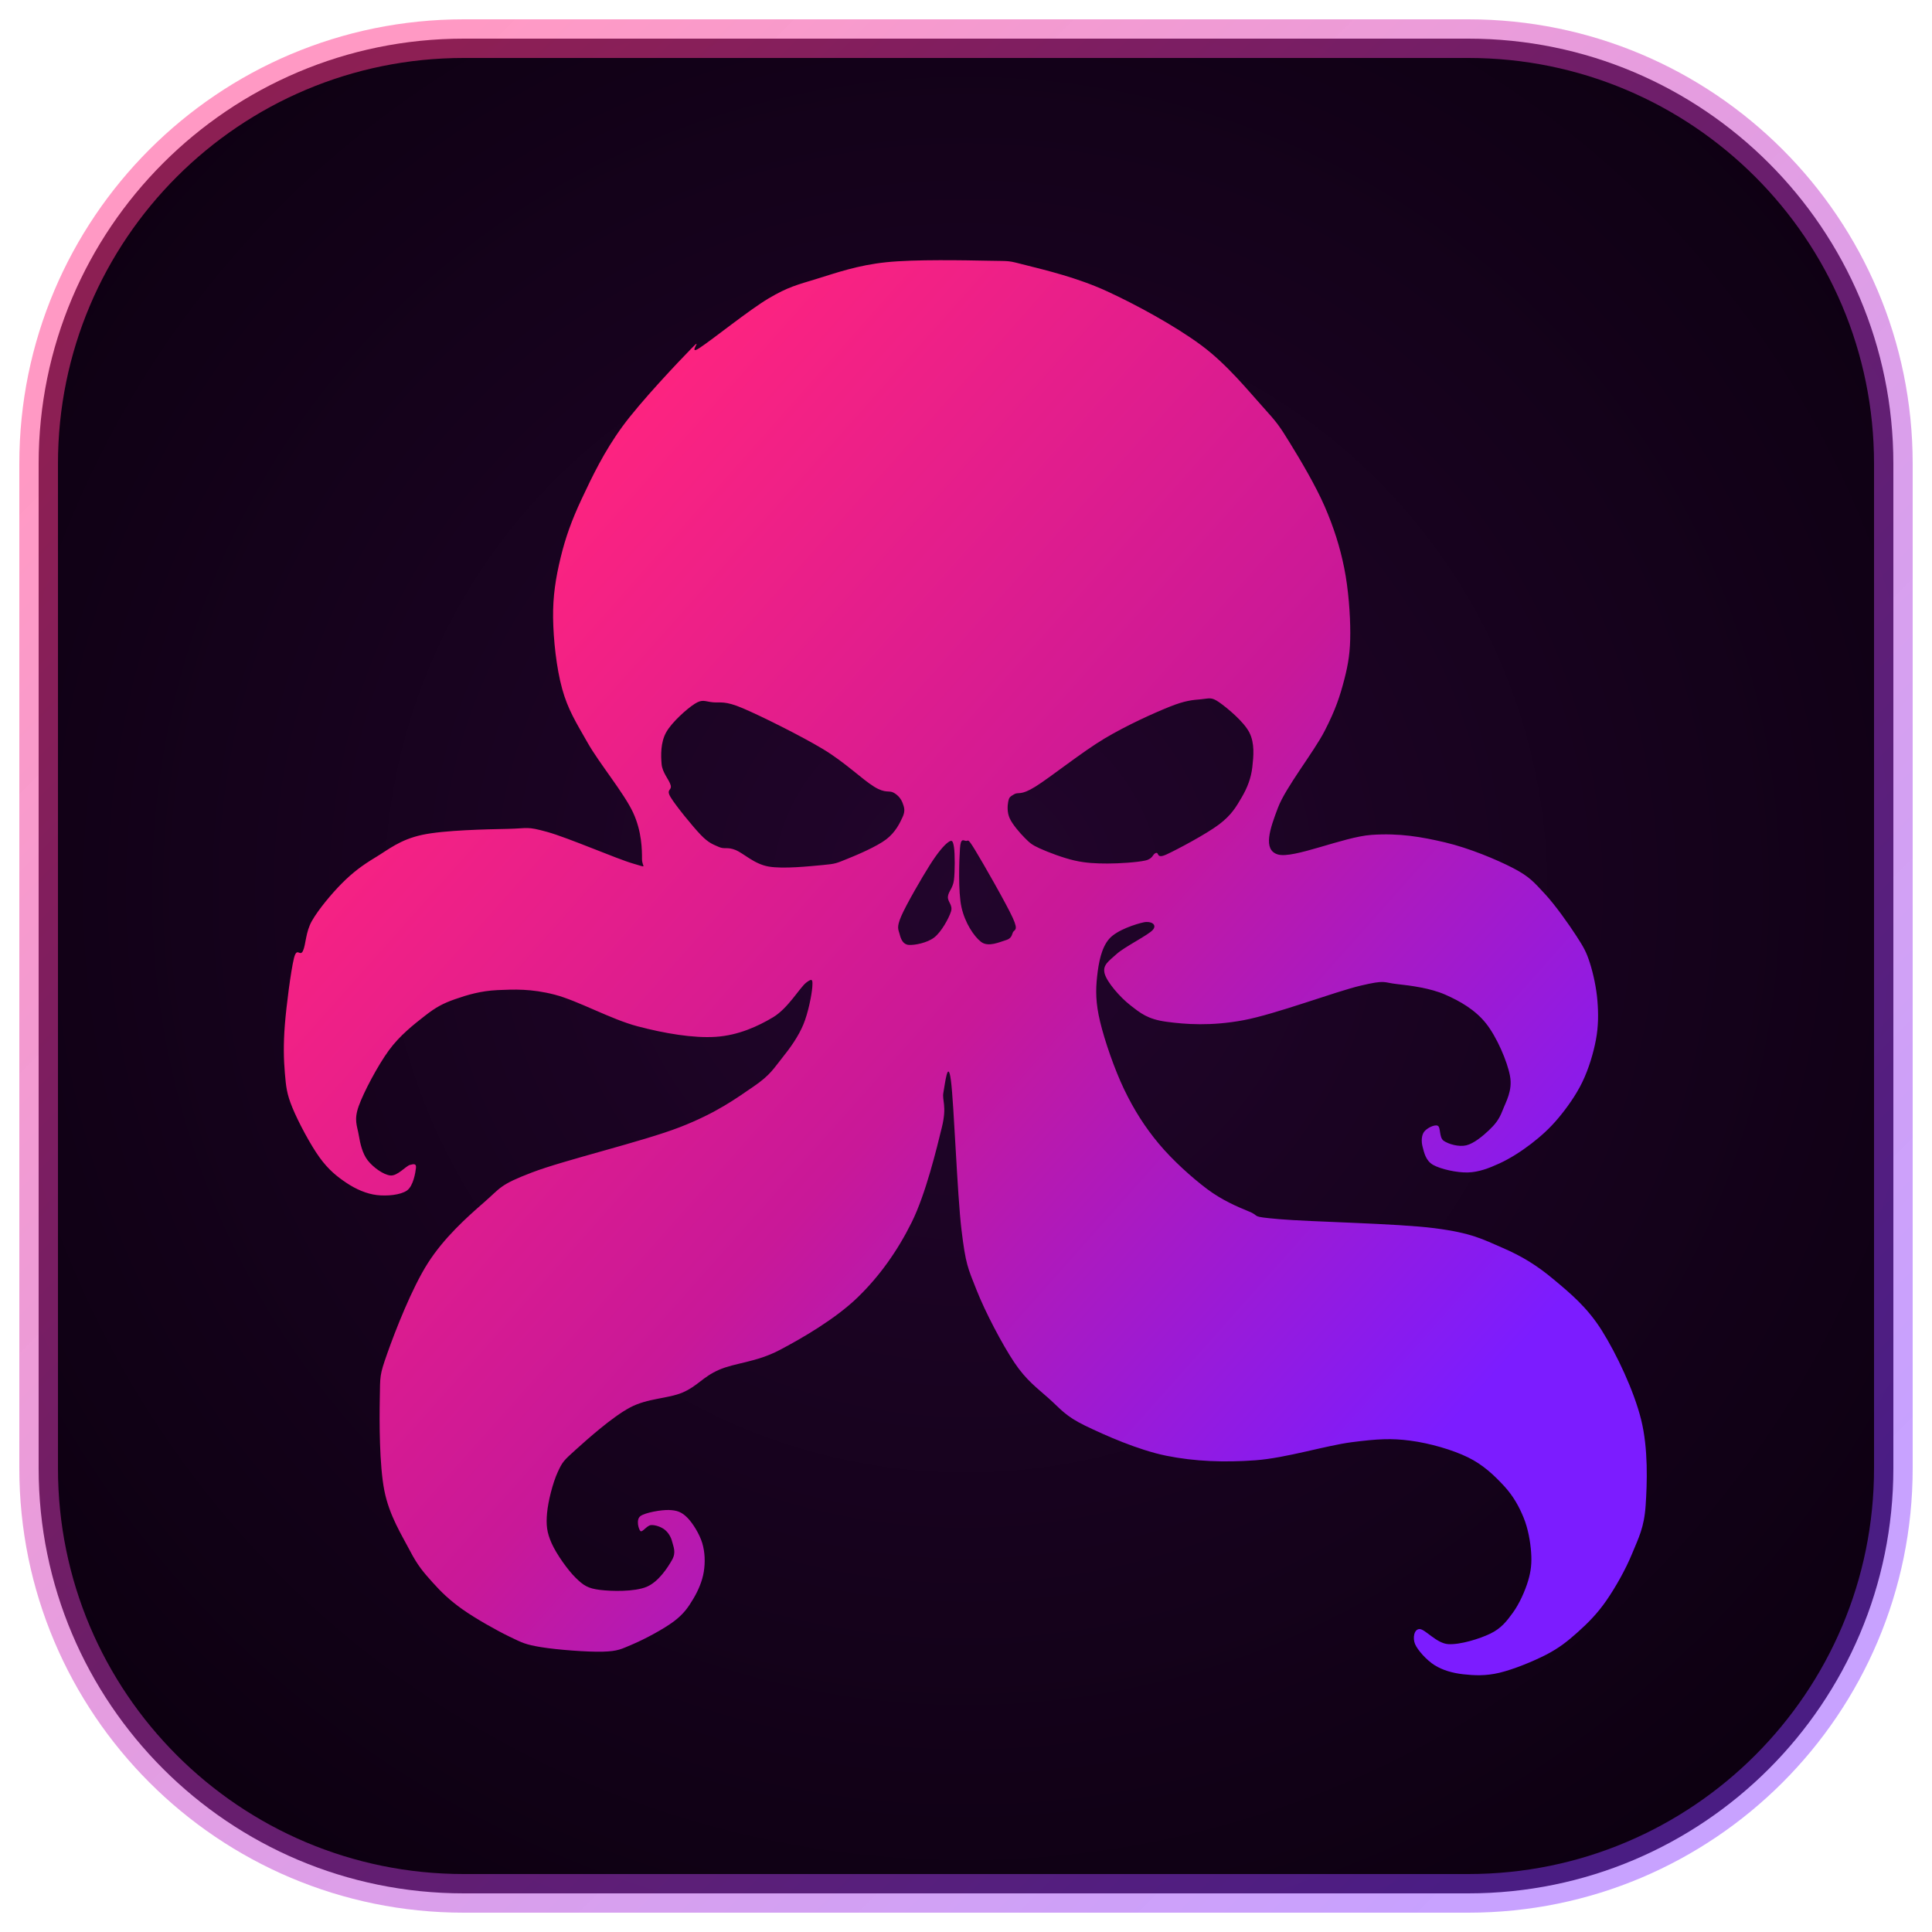
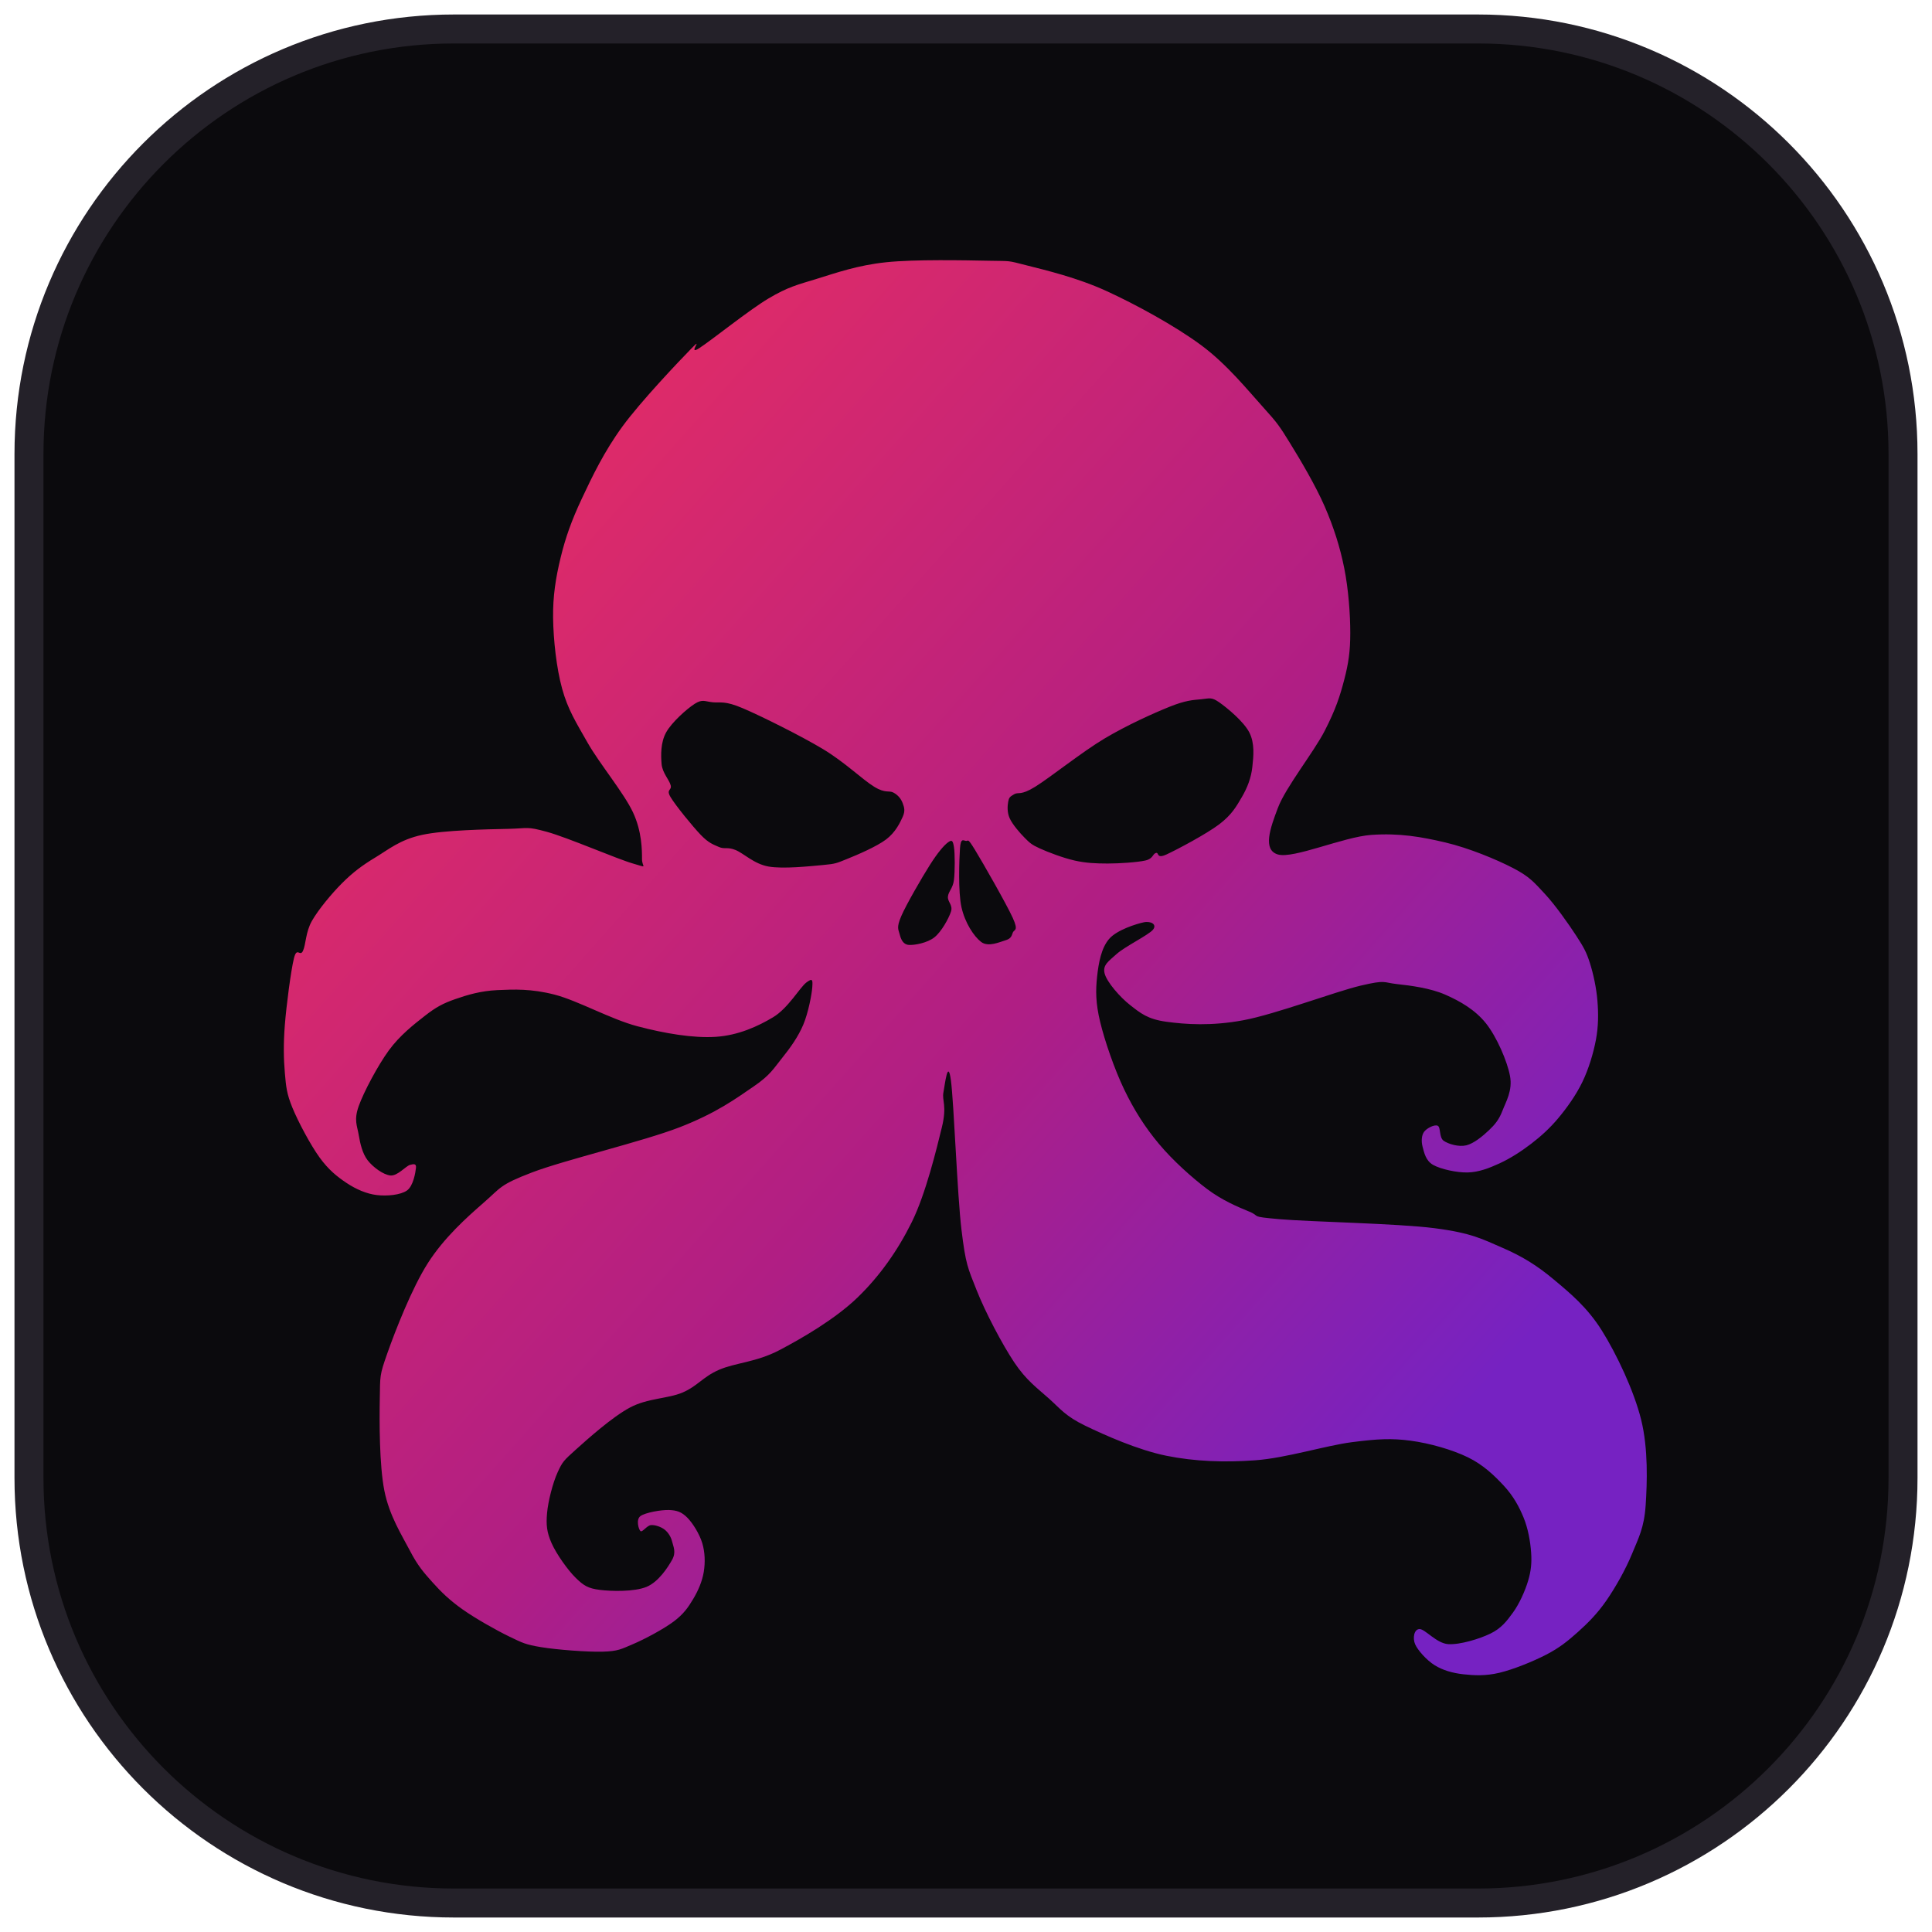
<svg xmlns="http://www.w3.org/2000/svg" viewBox="0 0 100 100" fill="none">
  <defs>
-     <radialGradient id="bg" cx="50%" cy="46%" r="62%">
-       <stop offset="0%" stop-color="#22052c" />
-       <stop offset="100%" stop-color="#0d0011" />
-     </radialGradient>
-     <linearGradient id="prism" x1="16%" y1="18%" x2="86%" y2="82%">
-       <stop offset="0%" stop-color="#ff247f" />
-       <stop offset="52%" stop-color="#c91898" />
-       <stop offset="100%" stop-color="#7c1cff" />
-     </linearGradient>
-     <linearGradient id="rim" x1="12%" y1="12%" x2="88%" y2="88%">
-       <stop offset="0%" stop-color="#ff3b8e" stop-opacity="0.52" />
-       <stop offset="100%" stop-color="#8b3dff" stop-opacity="0.48" />
+     <linearGradient id="satin" x1="16%" y1="18%" x2="86%" y2="82%">
+       <stop offset="0%" stop-color="#df2b68" />
+       <stop offset="54%" stop-color="#b01e84" />
+       <stop offset="100%" stop-color="#7622c2" />
    </linearGradient>
  </defs>
-   <rect x="2" y="2" width="96" height="96" rx="22" fill="url(#bg)" stroke="url(#rim)" stroke-width="2" />
+   <rect x="1.5" y="1.5" width="97" height="97" rx="22" fill="#0b0a0d" stroke="#242129" stroke-width="1.5" />
  <g transform="translate(11 11) scale(0.78)">
-     <path fill="url(#prism)" fill-rule="evenodd" d="M36.90 5.70C35.60 6.47 33.15 8.45 32.30 9.00C31.45 9.55 32.65 8.13 31.80 9.00C30.95 9.87 28.42 12.53 27.20 14.20C25.98 15.87 25.18 17.55 24.50 19.00C23.82 20.45 23.42 21.58 23.10 22.90C22.78 24.22 22.58 25.45 22.60 26.90C22.62 28.35 22.82 30.22 23.20 31.60C23.58 32.98 24.12 33.83 24.90 35.20C25.68 36.57 27.30 38.52 27.90 39.80C28.50 41.08 28.50 42.33 28.50 42.90C28.50 43.47 28.95 43.50 27.90 43.20C26.85 42.90 23.58 41.48 22.20 41.10C20.82 40.72 20.98 40.87 19.60 40.90C18.22 40.93 15.37 40.98 13.90 41.30C12.43 41.62 11.68 42.27 10.80 42.80C9.92 43.33 9.30 43.80 8.60 44.50C7.90 45.20 7.03 46.25 6.60 47.00C6.17 47.75 6.20 48.58 6.00 49.00C5.80 49.42 5.60 48.68 5.40 49.50C5.20 50.32 4.90 52.63 4.80 53.90C4.70 55.17 4.72 56.18 4.80 57.10C4.88 58.02 4.92 58.47 5.30 59.40C5.68 60.33 6.50 61.87 7.10 62.70C7.70 63.53 8.27 63.98 8.90 64.40C9.53 64.82 10.23 65.12 10.90 65.20C11.57 65.28 12.47 65.20 12.90 64.90C13.33 64.60 13.47 63.68 13.50 63.40C13.53 63.12 13.38 63.12 13.10 63.20C12.82 63.28 12.27 63.95 11.80 63.90C11.33 63.85 10.65 63.35 10.30 62.90C9.95 62.45 9.80 61.80 9.70 61.20C9.60 60.60 9.37 60.23 9.70 59.30C10.03 58.37 10.97 56.60 11.70 55.60C12.43 54.60 13.37 53.87 14.10 53.30C14.83 52.73 15.30 52.48 16.10 52.20C16.90 51.92 17.80 51.65 18.90 51.60C20.00 51.55 21.15 51.50 22.70 51.90C24.25 52.30 26.42 53.53 28.20 54.00C29.98 54.47 31.90 54.80 33.40 54.70C34.90 54.60 36.20 54.00 37.20 53.40C38.20 52.80 38.97 51.43 39.40 51.10C39.83 50.77 39.83 50.93 39.80 51.40C39.77 51.87 39.53 53.12 39.20 53.90C38.87 54.68 38.35 55.42 37.80 56.10C37.25 56.78 37.03 57.23 35.90 58.00C34.77 58.77 33.45 59.75 31.00 60.70C28.55 61.65 23.37 62.87 21.20 63.70C19.03 64.53 19.15 64.70 18.00 65.70C16.85 66.70 15.37 68.03 14.30 69.70C13.23 71.37 12.13 74.20 11.60 75.70C11.07 77.20 11.13 77.18 11.10 78.70C11.07 80.22 11.07 83.12 11.40 84.80C11.73 86.48 12.57 87.78 13.10 88.80C13.63 89.82 14.02 90.25 14.60 90.90C15.18 91.55 15.75 92.10 16.60 92.70C17.45 93.30 18.83 94.08 19.70 94.50C20.57 94.92 20.77 95.03 21.80 95.20C22.83 95.37 24.88 95.53 25.90 95.50C26.92 95.47 27.12 95.33 27.90 95.00C28.68 94.67 29.93 94.00 30.60 93.50C31.27 93.00 31.57 92.55 31.90 92.00C32.23 91.45 32.50 90.82 32.60 90.20C32.70 89.58 32.68 88.90 32.50 88.30C32.32 87.70 31.87 86.97 31.50 86.60C31.13 86.23 30.82 86.12 30.30 86.10C29.78 86.08 28.72 86.27 28.40 86.50C28.08 86.73 28.28 87.40 28.40 87.50C28.52 87.60 28.83 87.12 29.10 87.10C29.37 87.08 29.77 87.22 30.00 87.40C30.23 87.58 30.42 87.87 30.50 88.20C30.58 88.53 30.78 88.90 30.50 89.40C30.22 89.90 29.60 90.87 28.80 91.20C28.00 91.53 26.48 91.50 25.70 91.40C24.92 91.30 24.63 91.12 24.10 90.60C23.57 90.08 22.82 89.02 22.50 88.30C22.18 87.58 22.13 87.08 22.20 86.30C22.27 85.52 22.58 84.30 22.90 83.60C23.22 82.90 23.30 82.82 24.10 82.10C24.90 81.38 26.52 79.93 27.70 79.30C28.88 78.67 30.22 78.72 31.20 78.30C32.18 77.88 32.53 77.27 33.60 76.80C34.67 76.33 36.07 76.30 37.60 75.50C39.13 74.70 41.33 73.42 42.80 72.00C44.27 70.58 45.47 68.88 46.40 67.00C47.33 65.12 48.05 62.13 48.40 60.70C48.75 59.27 48.40 58.92 48.50 58.40C48.60 57.88 48.80 56.08 49.00 57.60C49.20 59.12 49.42 65.18 49.70 67.50C49.98 69.82 50.12 70.03 50.70 71.50C51.28 72.97 52.40 75.10 53.20 76.30C54.00 77.50 54.72 78.00 55.50 78.70C56.28 79.40 56.60 79.87 57.90 80.50C59.20 81.13 61.42 82.12 63.30 82.50C65.18 82.88 67.15 82.95 69.20 82.80C71.25 82.65 73.88 81.82 75.60 81.60C77.32 81.38 78.22 81.33 79.50 81.50C80.78 81.67 82.27 82.10 83.30 82.60C84.33 83.10 85.08 83.83 85.70 84.50C86.32 85.17 86.70 85.87 87.00 86.60C87.30 87.33 87.45 88.20 87.50 88.90C87.55 89.60 87.50 90.13 87.30 90.80C87.10 91.47 86.72 92.32 86.30 92.90C85.88 93.48 85.52 93.95 84.80 94.30C84.08 94.65 82.78 95.05 82.00 95.00C81.22 94.95 80.47 94.00 80.10 94.00C79.73 94.00 79.63 94.60 79.80 95.00C79.97 95.40 80.57 96.07 81.10 96.40C81.63 96.73 82.28 96.92 83.00 97.00C83.72 97.08 84.48 97.12 85.40 96.90C86.32 96.68 87.63 96.15 88.50 95.70C89.37 95.25 89.93 94.80 90.60 94.20C91.27 93.60 91.90 92.97 92.50 92.10C93.10 91.23 93.77 90.05 94.20 89.00C94.63 87.95 95.00 87.28 95.10 85.80C95.20 84.32 95.28 82.03 94.80 80.10C94.32 78.17 93.17 75.75 92.20 74.20C91.23 72.65 90.10 71.72 89.00 70.80C87.90 69.88 86.92 69.27 85.60 68.70C84.28 68.13 83.57 67.72 81.10 67.40C78.63 67.08 72.85 66.98 70.80 66.80C68.75 66.62 69.60 66.63 68.80 66.30C68.00 65.97 67.00 65.55 66.00 64.80C65.00 64.05 63.72 62.90 62.80 61.80C61.88 60.70 61.15 59.55 60.50 58.20C59.85 56.85 59.20 54.95 58.90 53.70C58.60 52.45 58.60 51.62 58.70 50.70C58.80 49.78 58.98 48.80 59.50 48.20C60.02 47.60 61.32 47.20 61.80 47.10C62.28 47.00 62.70 47.25 62.40 47.60C62.10 47.95 60.53 48.72 60.00 49.20C59.47 49.68 59.05 49.93 59.20 50.50C59.35 51.07 60.22 52.07 60.90 52.60C61.58 53.13 62.05 53.53 63.30 53.70C64.55 53.87 66.25 54.00 68.40 53.60C70.55 53.20 74.50 51.70 76.20 51.30C77.90 50.90 77.67 51.10 78.60 51.20C79.53 51.30 80.82 51.47 81.80 51.90C82.78 52.33 83.78 52.90 84.50 53.80C85.22 54.70 85.92 56.33 86.10 57.30C86.28 58.27 85.83 59.00 85.60 59.60C85.37 60.20 85.10 60.52 84.70 60.90C84.30 61.28 83.70 61.78 83.20 61.90C82.70 62.02 82.02 61.82 81.70 61.60C81.38 61.38 81.52 60.70 81.30 60.60C81.08 60.50 80.57 60.77 80.40 61.00C80.23 61.23 80.20 61.63 80.30 62.00C80.40 62.37 80.50 62.92 81.00 63.20C81.50 63.48 82.57 63.72 83.30 63.70C84.03 63.68 84.70 63.42 85.40 63.10C86.10 62.78 86.85 62.30 87.50 61.80C88.15 61.30 88.73 60.78 89.30 60.10C89.87 59.42 90.48 58.57 90.90 57.70C91.32 56.83 91.63 55.80 91.80 54.90C91.97 54.00 91.97 53.15 91.90 52.30C91.83 51.45 91.63 50.52 91.40 49.80C91.17 49.08 91.00 48.77 90.50 48.00C90.00 47.23 89.10 45.95 88.40 45.20C87.70 44.45 87.40 44.07 86.30 43.50C85.20 42.93 83.37 42.17 81.80 41.80C80.23 41.43 78.75 41.17 76.90 41.30C75.05 41.43 71.73 42.90 70.70 42.60C69.67 42.30 70.18 40.87 70.70 39.50C71.22 38.13 73.07 35.82 73.80 34.40C74.53 32.98 74.82 32.08 75.10 31.00C75.38 29.92 75.50 29.13 75.50 27.90C75.50 26.67 75.38 25.00 75.10 23.60C74.82 22.20 74.40 20.88 73.80 19.50C73.20 18.12 72.18 16.40 71.50 15.30C70.82 14.20 70.68 13.98 69.70 12.90C68.72 11.82 67.33 10.08 65.60 8.80C63.87 7.52 61.23 6.08 59.30 5.20C57.37 4.32 55.30 3.83 54.00 3.50C52.70 3.17 53.05 3.23 51.50 3.20C49.95 3.17 46.60 3.10 44.70 3.30C42.80 3.50 41.40 4.00 40.10 4.40C38.80 4.80 38.20 4.93 36.90 5.70ZM48.80 41.80C49.07 41.60 49.13 41.68 49.20 42.10C49.27 42.52 49.27 43.75 49.20 44.30C49.13 44.85 48.83 45.05 48.80 45.40C48.77 45.75 49.15 45.95 49.00 46.40C48.85 46.85 48.37 47.73 47.90 48.10C47.43 48.47 46.58 48.63 46.20 48.60C45.82 48.57 45.68 48.22 45.60 47.90C45.52 47.58 45.37 47.47 45.70 46.70C46.03 45.93 47.08 44.12 47.60 43.30C48.12 42.48 48.53 42.00 48.80 41.80ZM50.00 41.70C50.17 41.72 50.08 41.45 50.60 42.30C51.12 43.15 52.68 45.88 53.10 46.80C53.52 47.72 53.18 47.55 53.10 47.80C53.02 48.05 52.95 48.20 52.60 48.30C52.25 48.40 51.48 48.77 51.00 48.40C50.52 48.03 49.93 47.13 49.70 46.10C49.47 45.07 49.55 42.93 49.60 42.20C49.65 41.47 49.83 41.68 50.00 41.70ZM30.10 34.50C30.47 33.83 31.48 32.93 32.00 32.60C32.52 32.27 32.67 32.45 33.20 32.50C33.73 32.55 33.98 32.38 35.20 32.90C36.42 33.42 39.05 34.73 40.50 35.60C41.95 36.47 43.12 37.62 43.90 38.10C44.68 38.58 44.88 38.32 45.20 38.50C45.52 38.68 45.70 38.93 45.80 39.20C45.90 39.47 45.98 39.70 45.80 40.10C45.62 40.50 45.32 41.13 44.70 41.60C44.08 42.07 42.80 42.62 42.10 42.90C41.40 43.18 41.37 43.22 40.50 43.30C39.63 43.38 37.87 43.57 36.90 43.40C35.93 43.23 35.25 42.52 34.70 42.30C34.15 42.08 33.98 42.27 33.60 42.10C33.22 41.93 32.93 41.85 32.40 41.30C31.87 40.75 30.73 39.35 30.40 38.80C30.07 38.25 30.50 38.37 30.40 38.00C30.30 37.63 29.85 37.18 29.80 36.60C29.75 36.02 29.73 35.17 30.10 34.50ZM68.80 34.50C69.17 35.22 69.08 36.08 69.00 36.80C68.92 37.52 68.67 38.17 68.30 38.80C67.93 39.43 67.63 39.97 66.80 40.60C65.97 41.23 64.00 42.28 63.30 42.60C62.60 42.92 62.83 42.43 62.60 42.50C62.37 42.57 62.43 42.88 61.90 43.00C61.37 43.12 60.18 43.20 59.40 43.20C58.62 43.20 57.95 43.17 57.20 43.00C56.45 42.83 55.45 42.45 54.90 42.20C54.35 41.95 54.23 41.83 53.90 41.50C53.57 41.17 53.08 40.60 52.90 40.20C52.72 39.80 52.75 39.37 52.80 39.10C52.85 38.83 52.90 38.77 53.20 38.60C53.50 38.43 53.60 38.72 54.60 38.10C55.60 37.48 57.72 35.78 59.20 34.90C60.68 34.02 62.43 33.23 63.50 32.80C64.57 32.37 65.05 32.35 65.60 32.30C66.15 32.25 66.27 32.13 66.80 32.50C67.33 32.87 68.43 33.78 68.80 34.50Z" />
+     <path fill="url(#satin)" fill-rule="evenodd" d="M36.90 5.70C35.60 6.47 33.15 8.45 32.30 9.00C31.45 9.55 32.65 8.13 31.80 9.00C30.95 9.87 28.42 12.53 27.20 14.20C25.98 15.87 25.18 17.55 24.50 19.00C23.82 20.45 23.42 21.58 23.10 22.90C22.78 24.22 22.58 25.45 22.60 26.90C22.62 28.35 22.82 30.22 23.20 31.60C23.58 32.98 24.12 33.83 24.90 35.20C25.68 36.57 27.30 38.52 27.90 39.80C28.50 41.08 28.50 42.33 28.50 42.90C28.50 43.47 28.95 43.50 27.90 43.20C26.85 42.90 23.58 41.48 22.20 41.10C20.82 40.72 20.98 40.87 19.60 40.90C18.22 40.93 15.37 40.98 13.90 41.30C12.43 41.62 11.68 42.27 10.80 42.80C9.92 43.33 9.30 43.80 8.60 44.50C7.90 45.20 7.03 46.25 6.60 47.00C6.17 47.75 6.20 48.58 6.00 49.00C5.80 49.42 5.60 48.68 5.40 49.50C5.20 50.32 4.90 52.63 4.80 53.90C4.70 55.17 4.72 56.18 4.80 57.10C4.88 58.02 4.92 58.47 5.30 59.40C5.68 60.33 6.50 61.87 7.10 62.70C7.70 63.53 8.27 63.98 8.90 64.40C9.53 64.82 10.23 65.12 10.90 65.20C11.57 65.28 12.47 65.20 12.90 64.90C13.33 64.60 13.47 63.68 13.50 63.40C13.53 63.12 13.38 63.12 13.10 63.20C12.82 63.28 12.27 63.95 11.80 63.90C11.33 63.85 10.65 63.35 10.30 62.90C9.95 62.45 9.80 61.80 9.70 61.20C9.60 60.60 9.37 60.23 9.70 59.30C10.03 58.37 10.97 56.60 11.70 55.60C12.43 54.60 13.37 53.87 14.10 53.30C14.83 52.73 15.30 52.48 16.10 52.20C16.90 51.92 17.80 51.65 18.90 51.60C20.00 51.55 21.15 51.50 22.70 51.90C24.25 52.30 26.42 53.53 28.20 54.00C29.98 54.47 31.90 54.80 33.40 54.70C34.90 54.60 36.20 54.00 37.20 53.40C38.20 52.80 38.97 51.43 39.40 51.10C39.83 50.77 39.83 50.93 39.80 51.40C39.77 51.87 39.53 53.12 39.20 53.90C38.87 54.68 38.35 55.42 37.80 56.10C37.25 56.78 37.03 57.23 35.90 58.00C34.77 58.77 33.45 59.75 31.00 60.70C28.55 61.65 23.37 62.87 21.20 63.70C19.03 64.53 19.15 64.70 18.00 65.70C16.85 66.70 15.37 68.03 14.30 69.70C13.23 71.37 12.13 74.20 11.60 75.70C11.07 77.20 11.13 77.18 11.10 78.70C11.07 80.22 11.07 83.12 11.40 84.80C11.73 86.48 12.57 87.78 13.10 88.80C13.63 89.82 14.02 90.25 14.60 90.90C15.18 91.55 15.75 92.10 16.60 92.70C17.45 93.30 18.83 94.08 19.70 94.50C20.57 94.92 20.77 95.03 21.80 95.20C22.83 95.37 24.88 95.53 25.90 95.50C26.92 95.47 27.12 95.33 27.90 95.00C28.68 94.67 29.93 94.00 30.60 93.50C31.27 93.00 31.57 92.55 31.90 92.00C32.23 91.45 32.50 90.82 32.60 90.20C32.70 89.58 32.68 88.90 32.50 88.30C32.32 87.70 31.87 86.97 31.50 86.60C31.13 86.23 30.82 86.12 30.30 86.10C29.78 86.08 28.72 86.27 28.40 86.50C28.08 86.73 28.28 87.40 28.40 87.50C28.52 87.60 28.83 87.12 29.10 87.10C29.37 87.08 29.77 87.22 30.00 87.40C30.23 87.58 30.42 87.87 30.50 88.20C30.58 88.53 30.78 88.90 30.50 89.40C30.22 89.90 29.60 90.87 28.80 91.20C28.00 91.53 26.48 91.50 25.70 91.40C24.92 91.30 24.63 91.12 24.10 90.60C23.57 90.08 22.82 89.02 22.50 88.30C22.18 87.58 22.13 87.08 22.20 86.30C22.27 85.52 22.58 84.30 22.90 83.60C23.22 82.90 23.30 82.82 24.10 82.10C24.90 81.38 26.52 79.93 27.70 79.30C28.88 78.67 30.22 78.72 31.20 78.30C32.18 77.88 32.53 77.27 33.60 76.80C34.67 76.33 36.07 76.30 37.60 75.50C39.13 74.70 41.33 73.42 42.80 72.00C44.27 70.58 45.47 68.88 46.40 67.00C47.33 65.12 48.05 62.13 48.40 60.70C48.75 59.27 48.40 58.92 48.50 58.40C48.60 57.88 48.80 56.08 49.00 57.60C49.20 59.12 49.42 65.18 49.70 67.50C49.98 69.82 50.12 70.03 50.70 71.50C51.28 72.97 52.40 75.10 53.20 76.30C54.00 77.50 54.72 78.00 55.50 78.70C56.28 79.40 56.60 79.87 57.90 80.50C59.20 81.13 61.42 82.12 63.30 82.50C65.18 82.88 67.15 82.95 69.20 82.80C71.25 82.65 73.88 81.82 75.60 81.60C77.32 81.38 78.22 81.33 79.50 81.50C80.78 81.67 82.27 82.10 83.30 82.60C84.33 83.10 85.08 83.83 85.70 84.50C86.32 85.17 86.70 85.87 87.00 86.60C87.30 87.33 87.45 88.20 87.50 88.90C87.55 89.60 87.50 90.13 87.30 90.80C87.10 91.47 86.72 92.32 86.30 92.90C85.88 93.48 85.52 93.95 84.80 94.30C84.08 94.65 82.78 95.05 82.00 95.00C81.22 94.95 80.47 94.00 80.10 94.00C79.73 94.00 79.63 94.60 79.80 95.00C79.97 95.40 80.57 96.07 81.10 96.40C81.63 96.73 82.28 96.92 83.00 97.00C83.72 97.08 84.48 97.12 85.40 96.90C86.32 96.68 87.63 96.15 88.50 95.70C89.37 95.25 89.93 94.80 90.60 94.20C91.27 93.60 91.90 92.97 92.50 92.10C93.10 91.23 93.77 90.05 94.20 89.00C94.63 87.95 95.00 87.28 95.10 85.80C95.20 84.32 95.28 82.03 94.80 80.10C94.32 78.17 93.17 75.75 92.20 74.20C91.23 72.65 90.10 71.72 89.00 70.80C87.90 69.88 86.92 69.27 85.60 68.70C84.28 68.13 83.57 67.72 81.10 67.40C78.63 67.08 72.85 66.98 70.80 66.80C68.75 66.62 69.60 66.63 68.80 66.30C68.00 65.97 67.00 65.55 66.00 64.80C65.00 64.05 63.72 62.90 62.80 61.80C61.88 60.70 61.15 59.55 60.50 58.20C59.85 56.85 59.20 54.95 58.90 53.70C58.60 52.45 58.60 51.62 58.70 50.70C58.80 49.78 58.98 48.80 59.50 48.20C60.02 47.60 61.32 47.20 61.80 47.10C62.28 47.00 62.70 47.25 62.40 47.60C62.10 47.95 60.53 48.72 60.00 49.20C59.47 49.68 59.05 49.93 59.20 50.50C59.35 51.07 60.22 52.07 60.90 52.60C61.58 53.13 62.05 53.53 63.30 53.70C64.55 53.87 66.25 54.00 68.40 53.60C70.55 53.20 74.50 51.70 76.20 51.30C77.90 50.90 77.67 51.10 78.60 51.20C79.53 51.30 80.82 51.47 81.80 51.90C82.78 52.33 83.78 52.90 84.50 53.80C85.22 54.70 85.92 56.33 86.10 57.30C86.28 58.27 85.83 59.00 85.60 59.60C85.37 60.20 85.10 60.52 84.70 60.90C84.30 61.28 83.70 61.78 83.20 61.90C82.70 62.02 82.02 61.82 81.70 61.60C81.38 61.38 81.52 60.70 81.30 60.60C81.08 60.50 80.57 60.77 80.40 61.00C80.23 61.23 80.20 61.63 80.30 62.00C80.40 62.37 80.50 62.92 81.00 63.20C81.50 63.48 82.57 63.72 83.30 63.70C84.03 63.68 84.70 63.42 85.40 63.10C86.10 62.78 86.85 62.30 87.50 61.80C88.15 61.30 88.73 60.78 89.30 60.10C89.87 59.42 90.48 58.57 90.90 57.70C91.32 56.83 91.63 55.80 91.80 54.90C91.97 54.00 91.97 53.15 91.90 52.30C91.83 51.45 91.63 50.52 91.40 49.80C91.17 49.08 91.00 48.77 90.50 48.00C90.00 47.23 89.10 45.95 88.40 45.20C87.70 44.45 87.40 44.07 86.30 43.50C85.20 42.93 83.37 42.17 81.80 41.80C80.23 41.43 78.75 41.17 76.90 41.30C75.05 41.43 71.73 42.90 70.70 42.60C69.67 42.30 70.18 40.87 70.70 39.50C71.22 38.13 73.07 35.82 73.80 34.40C74.53 32.98 74.82 32.08 75.10 31.00C75.38 29.92 75.50 29.13 75.50 27.90C75.50 26.67 75.38 25.00 75.10 23.60C74.82 22.20 74.40 20.88 73.80 19.50C73.20 18.12 72.18 16.40 71.50 15.30C70.82 14.20 70.68 13.98 69.70 12.90C68.72 11.82 67.33 10.08 65.60 8.80C63.87 7.52 61.23 6.08 59.30 5.20C57.37 4.32 55.30 3.83 54.00 3.50C52.70 3.17 53.05 3.23 51.50 3.20C49.95 3.17 46.60 3.10 44.70 3.30C42.80 3.50 41.40 4.00 40.10 4.40C38.80 4.80 38.20 4.93 36.90 5.70ZM48.80 41.80C49.07 41.60 49.13 41.68 49.20 42.10C49.27 42.52 49.27 43.75 49.20 44.30C49.13 44.85 48.83 45.05 48.80 45.40C48.77 45.75 49.15 45.95 49.00 46.40C48.85 46.85 48.37 47.73 47.90 48.10C47.43 48.47 46.58 48.63 46.20 48.60C45.82 48.57 45.68 48.22 45.60 47.90C45.52 47.58 45.37 47.47 45.70 46.70C46.03 45.93 47.08 44.12 47.60 43.30C48.12 42.48 48.53 42.00 48.80 41.80ZM50.00 41.70C50.17 41.72 50.08 41.45 50.60 42.30C51.12 43.15 52.68 45.88 53.10 46.80C53.52 47.72 53.18 47.55 53.10 47.80C53.02 48.05 52.95 48.20 52.60 48.30C52.25 48.40 51.48 48.77 51.00 48.40C50.52 48.03 49.93 47.13 49.70 46.10C49.47 45.07 49.55 42.93 49.60 42.20C49.65 41.47 49.83 41.68 50.00 41.70ZM30.10 34.50C30.47 33.83 31.48 32.93 32.00 32.60C32.52 32.27 32.67 32.45 33.20 32.50C33.73 32.55 33.98 32.38 35.20 32.90C36.42 33.42 39.05 34.73 40.50 35.60C41.95 36.47 43.12 37.62 43.90 38.10C44.68 38.58 44.88 38.32 45.20 38.50C45.52 38.68 45.70 38.93 45.80 39.20C45.90 39.47 45.98 39.70 45.80 40.10C45.62 40.50 45.32 41.13 44.70 41.60C44.08 42.07 42.80 42.62 42.10 42.90C41.40 43.18 41.37 43.22 40.50 43.30C39.63 43.38 37.87 43.57 36.90 43.40C35.93 43.23 35.25 42.52 34.70 42.30C34.15 42.08 33.98 42.27 33.60 42.10C33.22 41.93 32.93 41.85 32.40 41.30C31.87 40.75 30.73 39.35 30.40 38.80C30.07 38.25 30.50 38.37 30.40 38.00C30.30 37.63 29.85 37.18 29.80 36.60C29.75 36.02 29.73 35.17 30.10 34.50ZM68.80 34.50C69.17 35.22 69.08 36.08 69.00 36.80C68.92 37.52 68.67 38.17 68.30 38.80C67.93 39.43 67.63 39.97 66.80 40.60C65.97 41.23 64.00 42.28 63.30 42.60C62.60 42.92 62.83 42.43 62.60 42.50C62.37 42.57 62.43 42.88 61.90 43.00C61.37 43.12 60.18 43.20 59.40 43.20C58.62 43.20 57.95 43.17 57.20 43.00C56.45 42.83 55.45 42.45 54.90 42.20C54.35 41.95 54.23 41.83 53.90 41.50C53.57 41.17 53.08 40.60 52.90 40.20C52.72 39.80 52.75 39.37 52.80 39.10C52.85 38.83 52.90 38.77 53.20 38.60C53.50 38.43 53.60 38.72 54.60 38.10C55.60 37.48 57.72 35.78 59.20 34.90C60.68 34.02 62.43 33.23 63.50 32.80C64.57 32.37 65.05 32.35 65.60 32.30C66.15 32.25 66.27 32.13 66.80 32.50C67.33 32.87 68.43 33.78 68.80 34.50Z" />
  </g>
</svg>
